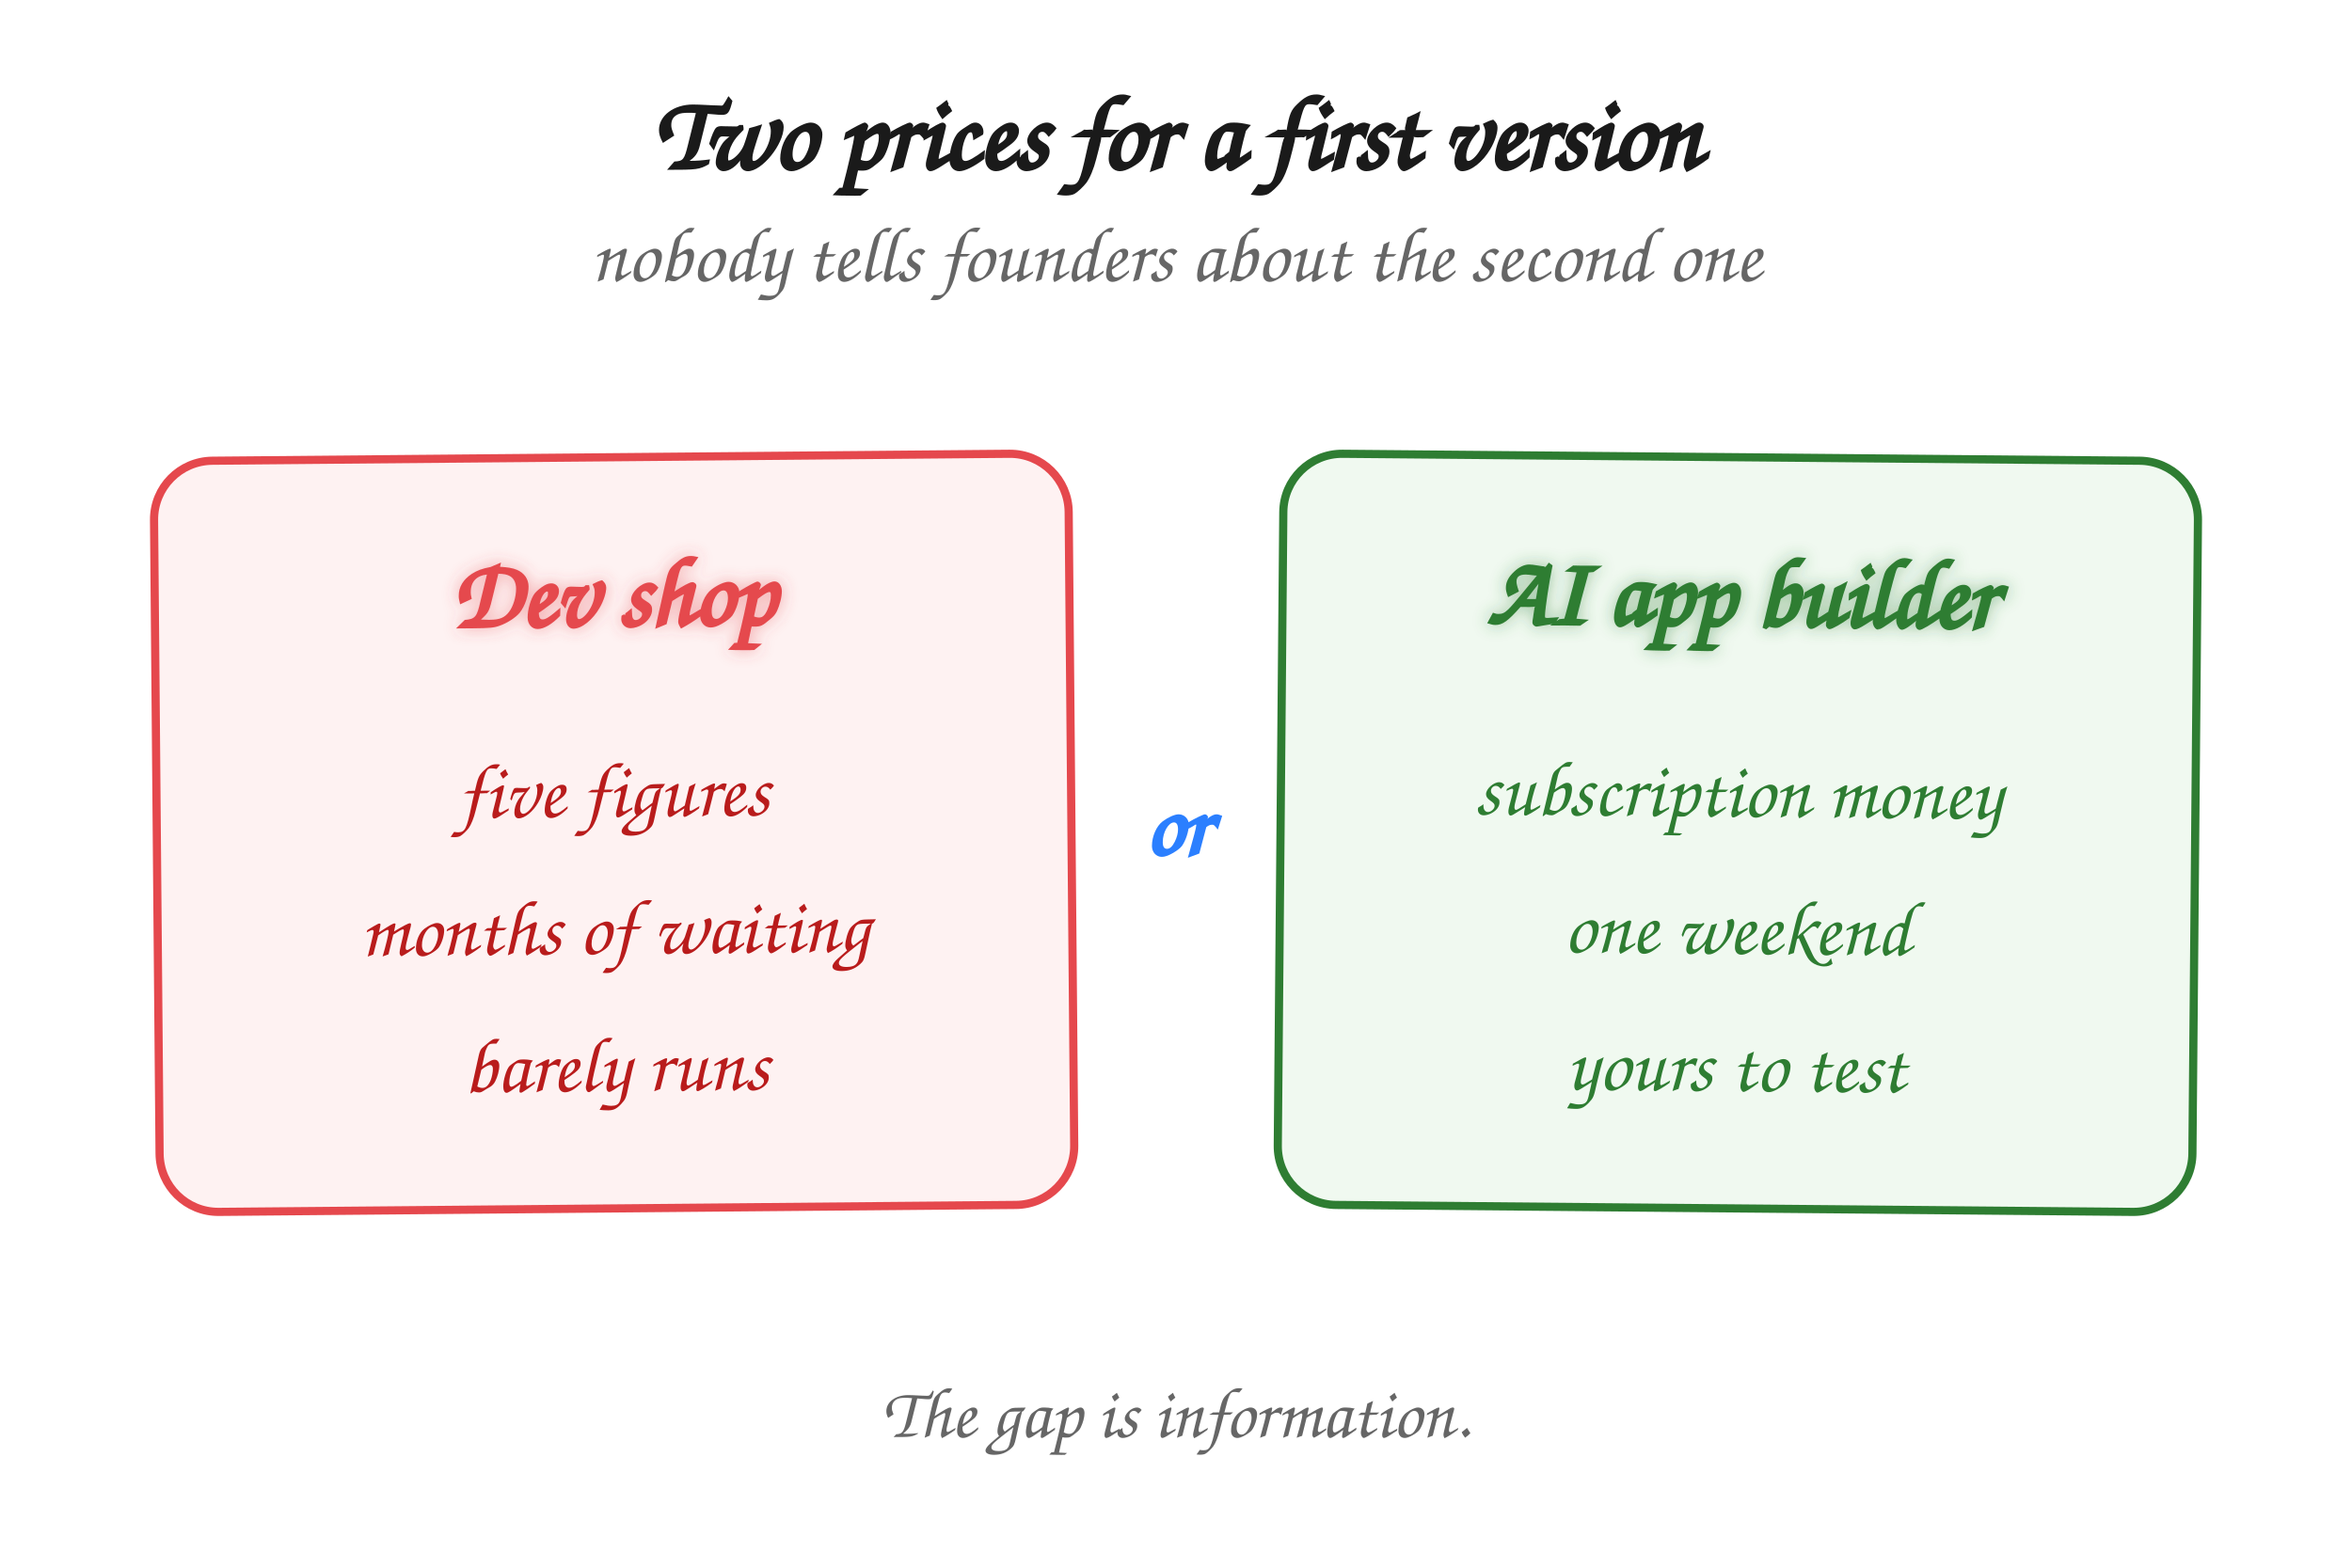
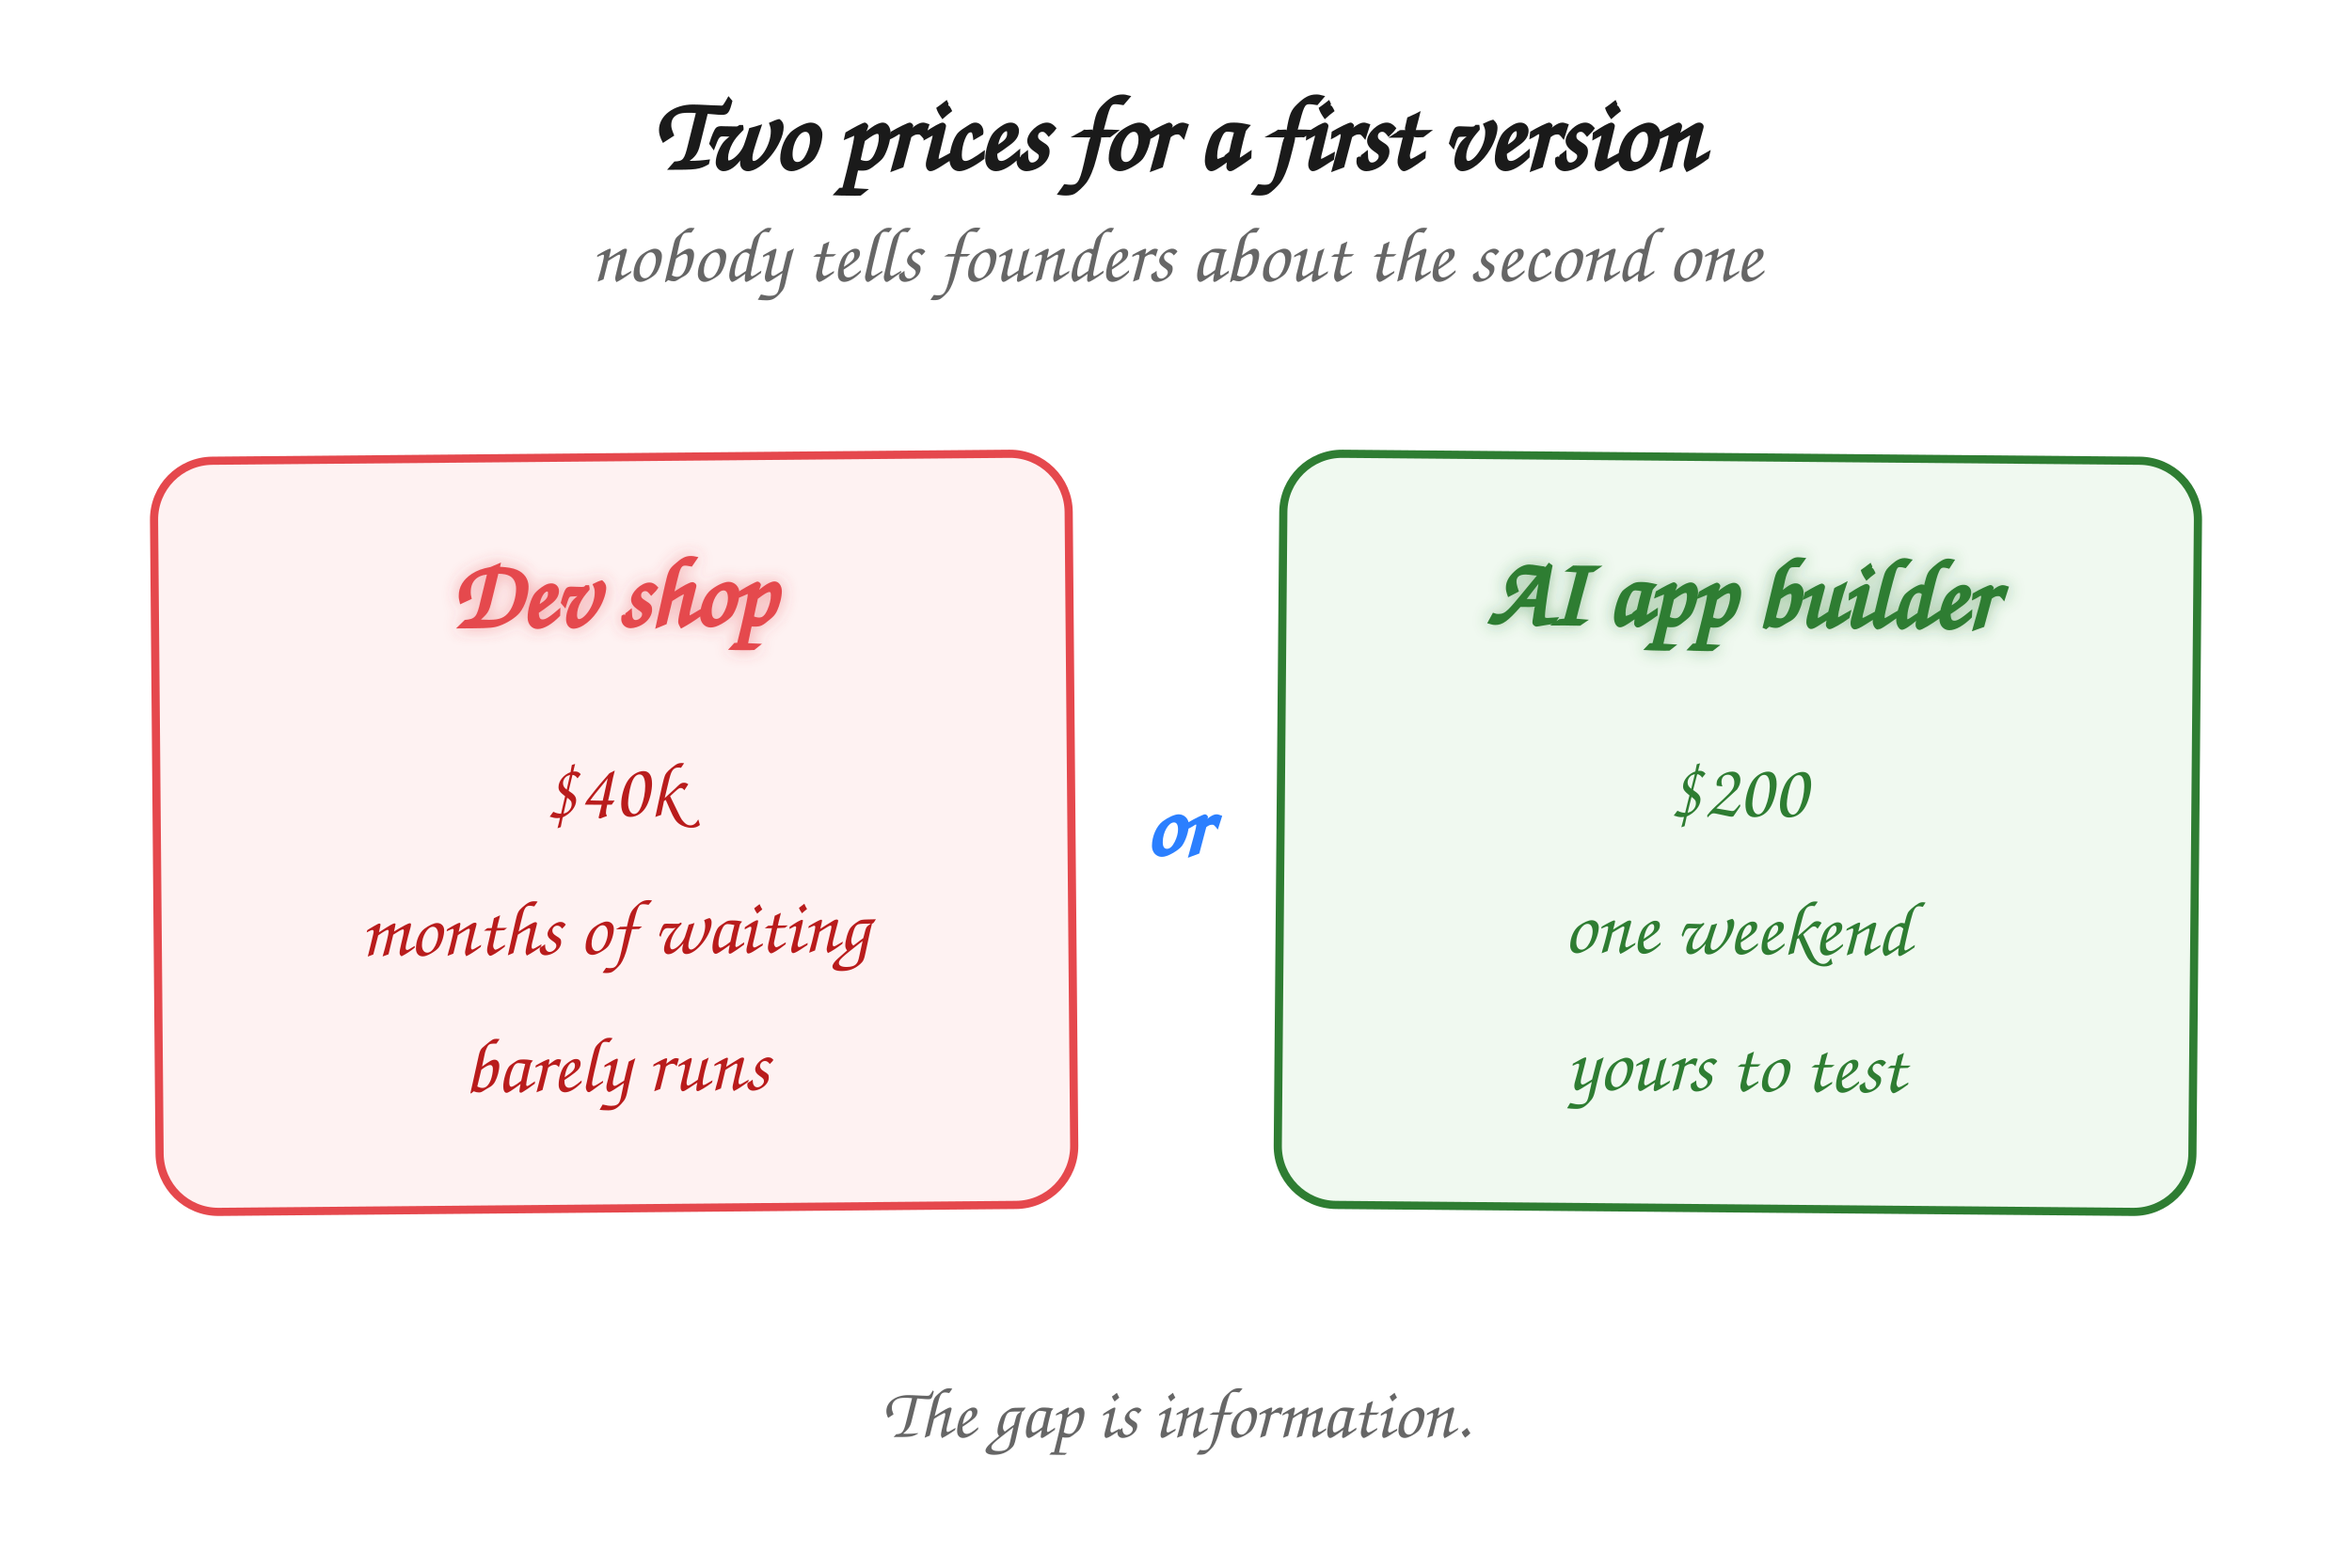
<svg xmlns="http://www.w3.org/2000/svg" viewBox="0 0 720 480" role="img" aria-labelledby="t">
  <defs>
    <style>
      .h    { font-family: "Caveat","Patrick Hand","Comic Sans MS",cursive; }
      .title{ font-size: 32px; font-weight: 700; fill: #1a1a1a; }
      .sub  { font-size: 24px; fill: #666; font-style: italic; }
      .lbl  { font-size: 30px; font-weight: 700; }
      .row  { font-size: 24px; }
      .or   { font-size: 28px; font-weight: 700; fill: #2b7fff; }
      .basis{ font-size: 22px; fill: #666; font-style: italic; }
      .red  { fill: #fef2f2; stroke: #e5484d; stroke-width: 2.5; }
      .green{ fill: #f0f9f0; stroke: #2e7d32; stroke-width: 2.5; }
    </style>
    <filter id="gr" x="-40%" y="-40%" width="180%" height="180%">
      <feDropShadow dx="0" dy="0" stdDeviation="2.4" flood-color="#e5484d" flood-opacity="0.45" />
    </filter>
    <filter id="gg" x="-40%" y="-40%" width="180%" height="180%">
      <feDropShadow dx="0" dy="0" stdDeviation="2.4" flood-color="#2e7d32" flood-opacity="0.45" />
    </filter>
  </defs>
  <text x="360" y="52" text-anchor="middle" class="h title">Two prices for a first version</text>
  <text x="360" y="86" text-anchor="middle" class="h sub">nobody tells founders about the second one</text>
  <g transform="translate(48,140) rotate(-0.5 140 115)">
    <rect width="280" height="230" rx="18" class="red" />
    <text x="140" y="52" text-anchor="middle" class="h lbl" fill="#e5484d" filter="url(#gr)">Dev shop</text>
-     <text x="140" y="110" text-anchor="middle" class="h row" fill="#b91c1c">five figures</text>
+     <text x="140" y="110" text-anchor="middle" class="h row" fill="#b91c1c">$40k</text>
    <text x="140" y="152" text-anchor="middle" class="h row" fill="#b91c1c">months of waiting</text>
    <text x="140" y="194" text-anchor="middle" class="h row" fill="#b91c1c">barely runs</text>
  </g>
  <text x="360" y="262" text-anchor="middle" class="h or">or</text>
  <g transform="translate(392,140) rotate(0.5 140 115)">
    <rect width="280" height="230" rx="18" class="green" />
    <text x="140" y="52" text-anchor="middle" class="h lbl" fill="#2e7d32" filter="url(#gg)">AI app builder</text>
-     <text x="140" y="110" text-anchor="middle" class="h row" fill="#2e7d32">subscription money</text>
+     <text x="140" y="110" text-anchor="middle" class="h row" fill="#2e7d32">$200</text>
    <text x="140" y="152" text-anchor="middle" class="h row" fill="#2e7d32">one weekend</text>
    <text x="140" y="194" text-anchor="middle" class="h row" fill="#2e7d32">yours to test</text>
  </g>
  <text x="360" y="440" text-anchor="middle" class="h basis">The gap is information.</text>
</svg>
